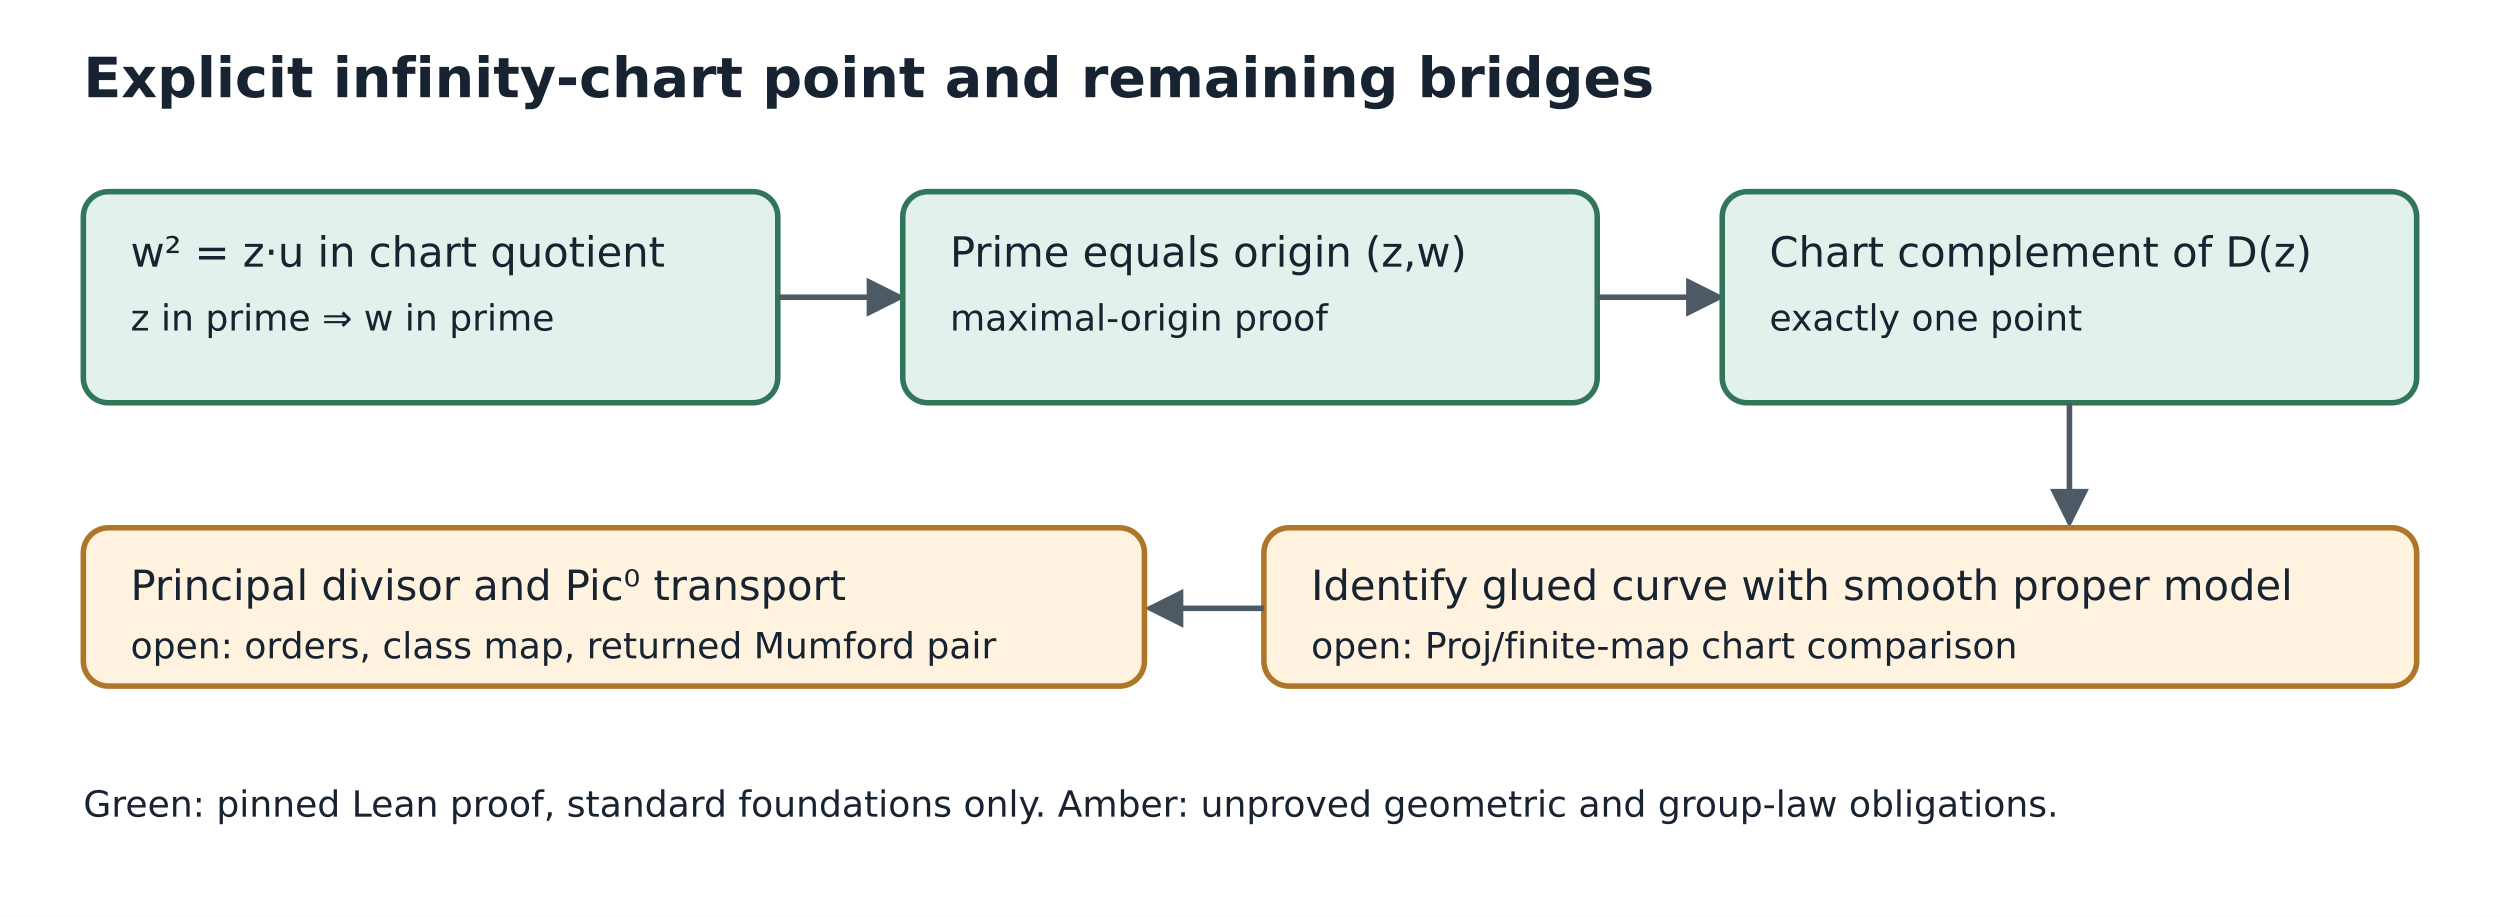
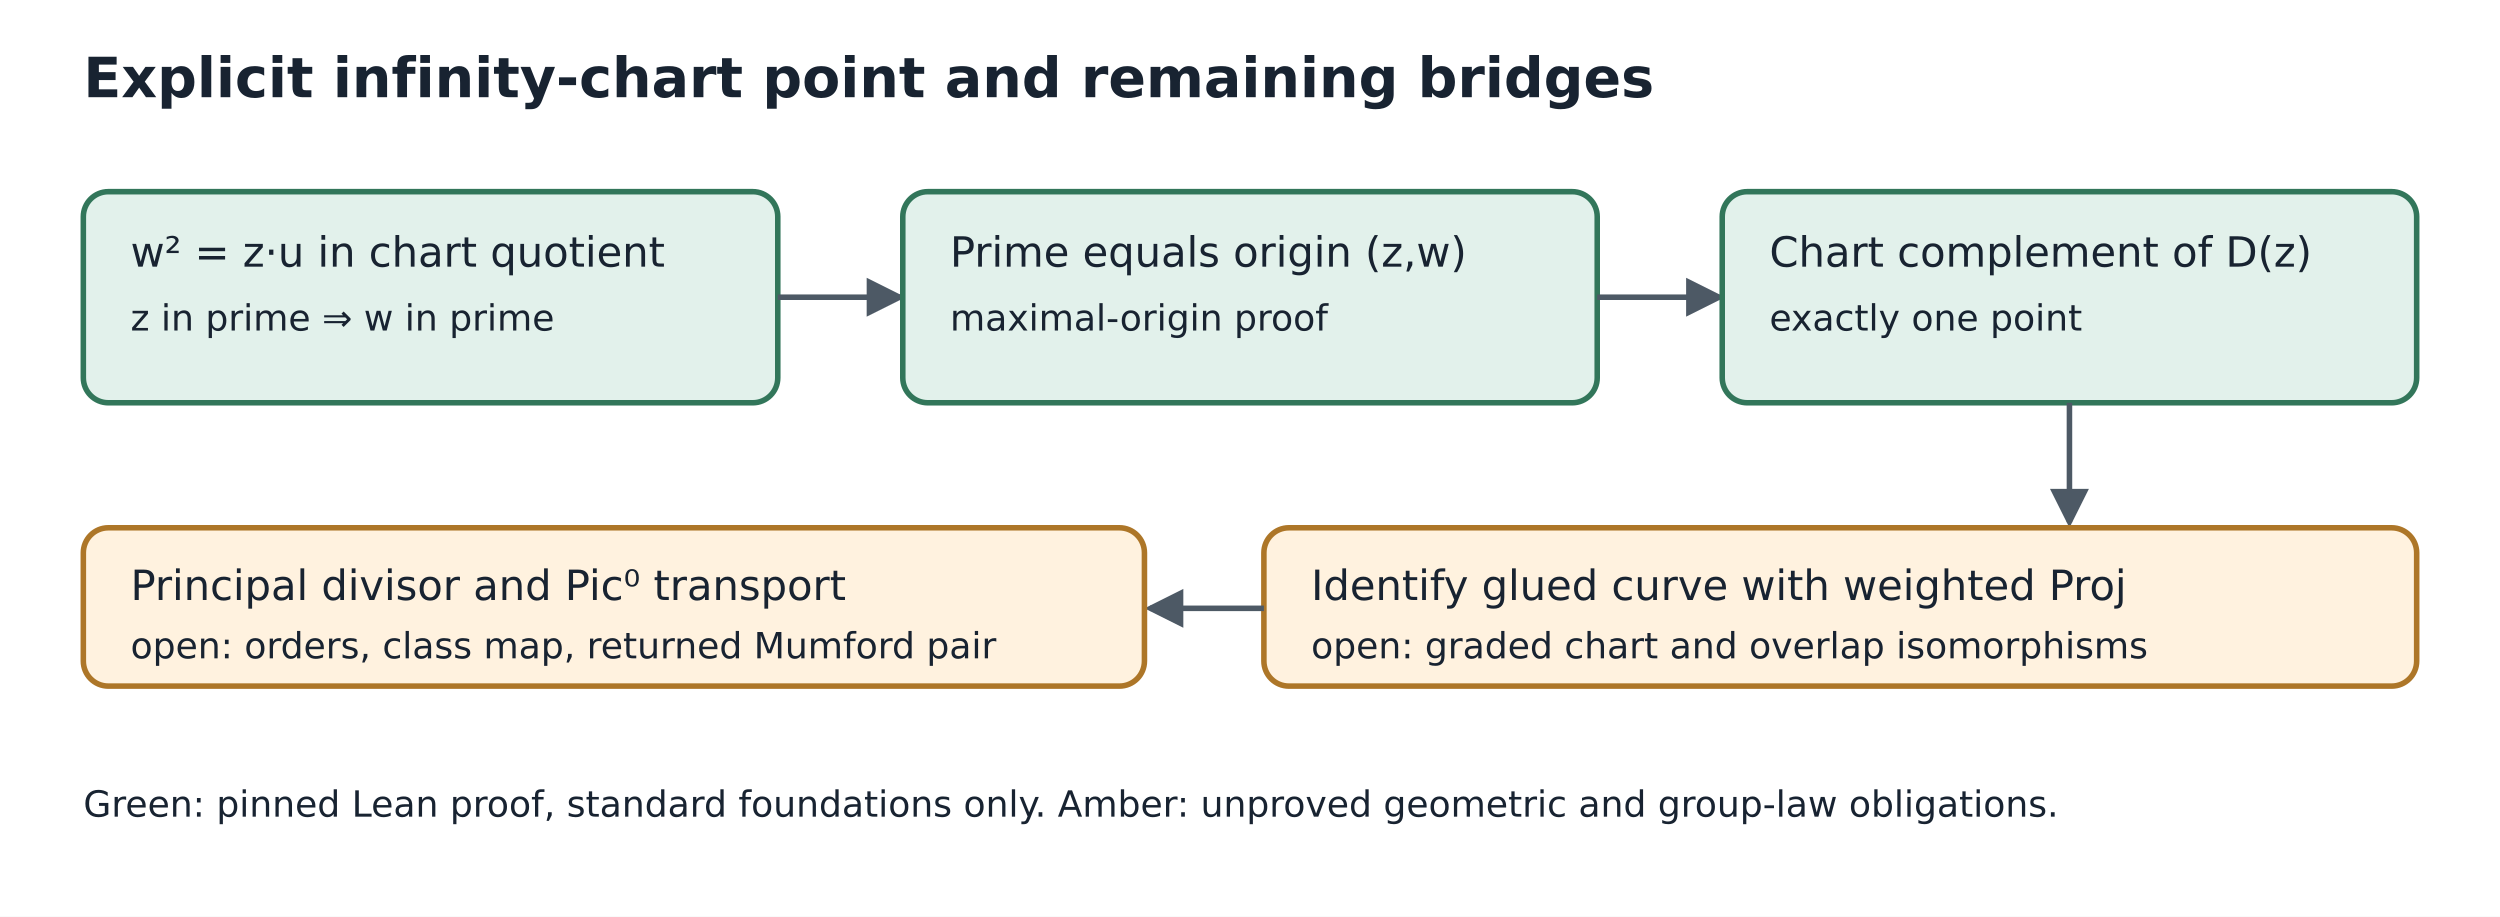
<svg xmlns="http://www.w3.org/2000/svg" width="900" height="330" viewBox="0 0 900 330" role="img" aria-label="Verified implication graph for the explicit infinity chart, with remaining projective and Picard bridges shown separately">
  <rect width="900" height="330" fill="#fff" />
  <style>text{font-family:DejaVu Sans,Arial,sans-serif;fill:#182331}.h{font-size:20px;font-weight:bold}.b{font-size:15px}.s{font-size:13px}.ok{fill:#e2f1eb;stroke:#32765a;stroke-width:2}.open{fill:#fff2df;stroke:#ad7628;stroke-width:2}.arrow{stroke:#4d5965;stroke-width:2;fill:none;marker-end:url(#head)}</style>
  <defs>
    <marker id="head" markerWidth="7" markerHeight="7" refX="6" refY="3.5" orient="auto">
      <path d="M0,0 L7,3.5 L0,7 Z" fill="#4d5965" />
    </marker>
  </defs>
  <text x="30" y="35" class="h">Explicit infinity-chart point and remaining bridges</text>
  <rect x="30" y="69" width="250" height="76" rx="9" class="ok" />
  <text x="47" y="96" class="b">w² = z·u in chart quotient</text>
  <text x="47" y="119" class="s">z in prime ⇒ w in prime</text>
  <path d="M280 107 H324" class="arrow" />
  <rect x="325" y="69" width="250" height="76" rx="9" class="ok" />
  <text x="342" y="96" class="b">Prime equals origin (z,w)</text>
  <text x="342" y="119" class="s">maximal-origin proof</text>
  <path d="M575 107 H619" class="arrow" />
  <rect x="620" y="69" width="250" height="76" rx="9" class="ok" />
  <text x="637" y="96" class="b">Chart complement of D(z)</text>
  <text x="637" y="119" class="s">exactly one point</text>
  <path d="M745 145 V188" class="arrow" />
  <rect x="455" y="190" width="415" height="57" rx="9" class="open" />
-   <text x="472" y="216" class="b">Identify glued curve with smooth proper model</text>
-   <text x="472" y="237" class="s">open: Proj/finite-map chart comparison</text>
+   <text x="472" y="216" class="b">Identify glued curve with weighted Proj</text>
+   <text x="472" y="237" class="s">open: graded chart and overlap isomorphisms</text>
  <path d="M455 219 H414" class="arrow" />
  <rect x="30" y="190" width="382" height="57" rx="9" class="open" />
  <text x="47" y="216" class="b">Principal divisor and Pic⁰ transport</text>
  <text x="47" y="237" class="s">open: orders, class map, returned Mumford pair</text>
  <text x="30" y="294" class="s">Green: pinned Lean proof, standard foundations only. Amber: unproved geometric and group-law obligations.</text>
</svg>
